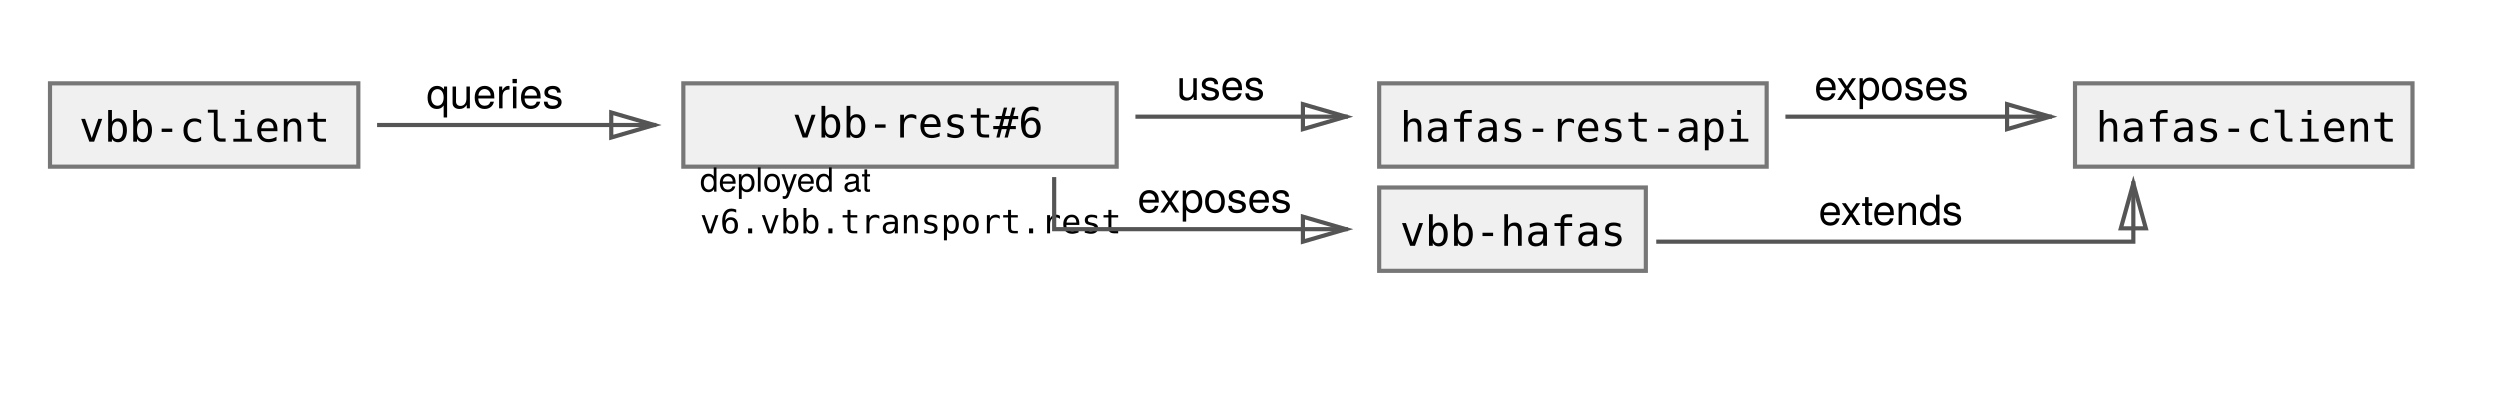
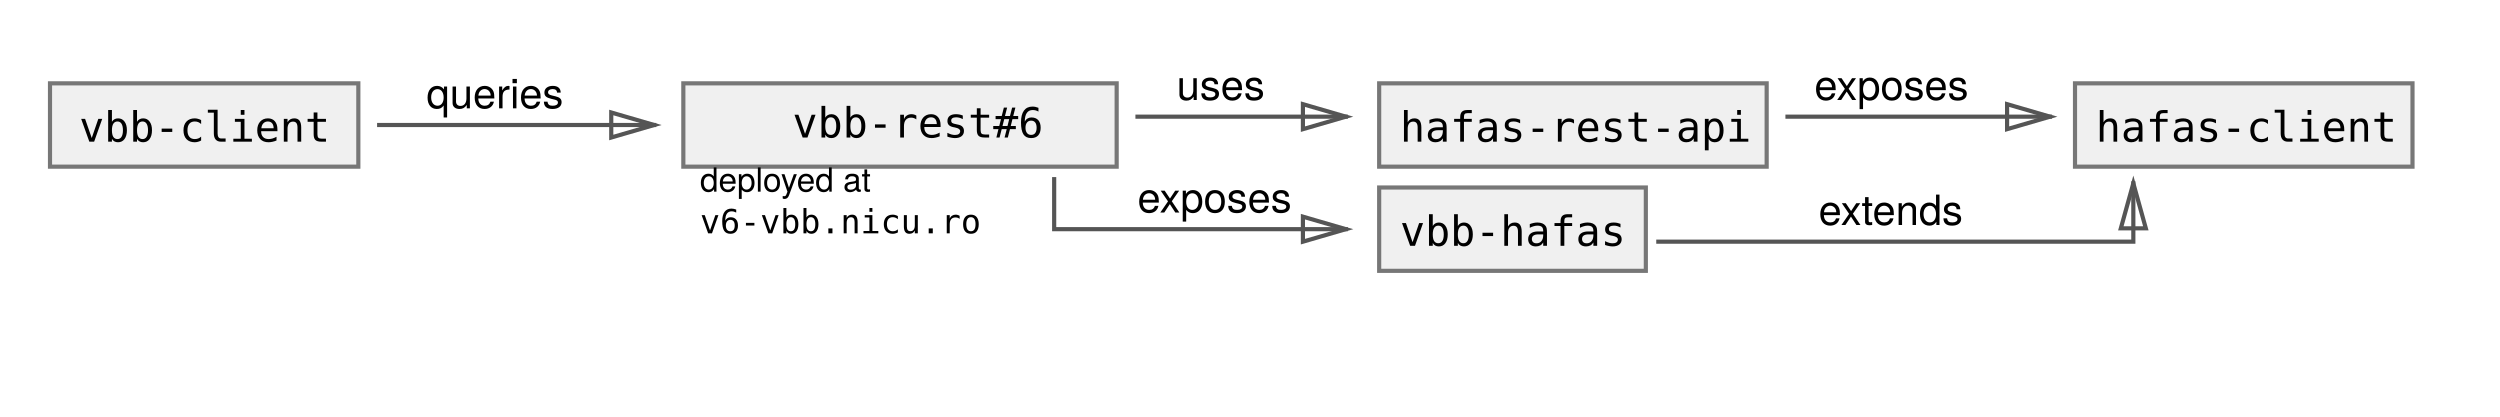
<svg xmlns="http://www.w3.org/2000/svg" width="1200" height="200" viewBox="0 0 600 100" version="1.1">
  <style>
		.box {
			fill: #f0f0f0;
			stroke-width: 1px;
			stroke: #777;
		}
		.arrow {
			fill: none;
			stroke-width: 1px;
			stroke: #555;
			stroke-linecap: square;
		}
		.monospace-text {
			font-family: FiraCode-Retina, Fira Code, monospace;
			font-size: 10px;
			font-weight: 500;
			fill: #000;
		}
		.normal-text {
			font-family: HelveticaNeue-Light, Helvetica Neue, sans-serif;
			font-size: 10px;
			font-weight: 300;
			fill: #000;
		}
		.small-text {
			font-size: 8px;
		}
	</style>
  <g transform="translate(12, 20)">
    <rect class="box" x="0" y="0" width="74" height="20" />
    <text class="monospace-text" x="7" y="14">vbb-client</text>
  </g>
  <g transform="translate(91, 16)">
    <path class="arrow" d="M0,14 L66,14" />
    <path class="arrow" d="M66,14 L55.7,11 L55.7,17 L66,14 Z" />
    <text class="normal-text" x="11.35" y="10">queries</text>
  </g>
  <g transform="translate(164, 20)">
    <rect class="box" x="0" y="0" width="104" height="20" />
    <text class="monospace-text" x="26.2" y="13">vbb-rest#6</text>
    <text class="normal-text small-text" x="4" y="26">deployed at</text>
-     <text class="monospace-text small-text" x="4" y="36">v6.vbb.transport.rest</text>
+     <text class="monospace-text small-text" x="4" y="36">v6-vbb.nicu.ro</text>
  </g>
  <g transform="translate(273, 14)">
    <path class="arrow" d="M0,14 L50,14" />
    <path class="arrow" d="M50,14 L39.7,11 L39.7,17 L50,14 Z" />
    <text class="normal-text" x="9.41" y="10">uses</text>
  </g>
  <g transform="translate(331, 20)">
    <rect class="box" x="0" y="0" width="93" height="20" />
    <text class="monospace-text" x="5" y="14">hafas-rest-api</text>
  </g>
  <g transform="translate(253, 39)">
    <path class="arrow" d="M0,4 L0,16 L70,16" />
    <path class="arrow" d="M70,16 L59.7,13 L59.7,19 L70,16 Z" />
    <text class="normal-text" x="20" y="12">exposes</text>
  </g>
  <g transform="translate(331, 45)">
    <rect class="box" x="0" y="0" width="64" height="20" />
    <text class="monospace-text" x="5" y="14">vbb-hafas</text>
  </g>
  <g transform="translate(429, 14)">
    <path class="arrow" d="M0,14 L63,14" />
    <path class="arrow" d="M63,14 L52.7,11 L52.7,17 L63,14 Z" />
    <text class="normal-text" x="6.445" y="10">exposes</text>
  </g>
  <g transform="translate(398, 44)">
    <text class="normal-text" x="38.465" y="10">extends</text>
    <path class="arrow" d="M0,14 L114,14 L114,0" />
    <path class="arrow" d="M114,0 L111,10.8 L117,10.8 L114,0 Z" />
  </g>
  <g transform="translate(498, 20)">
    <rect class="box" x="0" y="0" width="81" height="20" />
    <text class="monospace-text" x="5" y="14">hafas-client</text>
  </g>
</svg>
